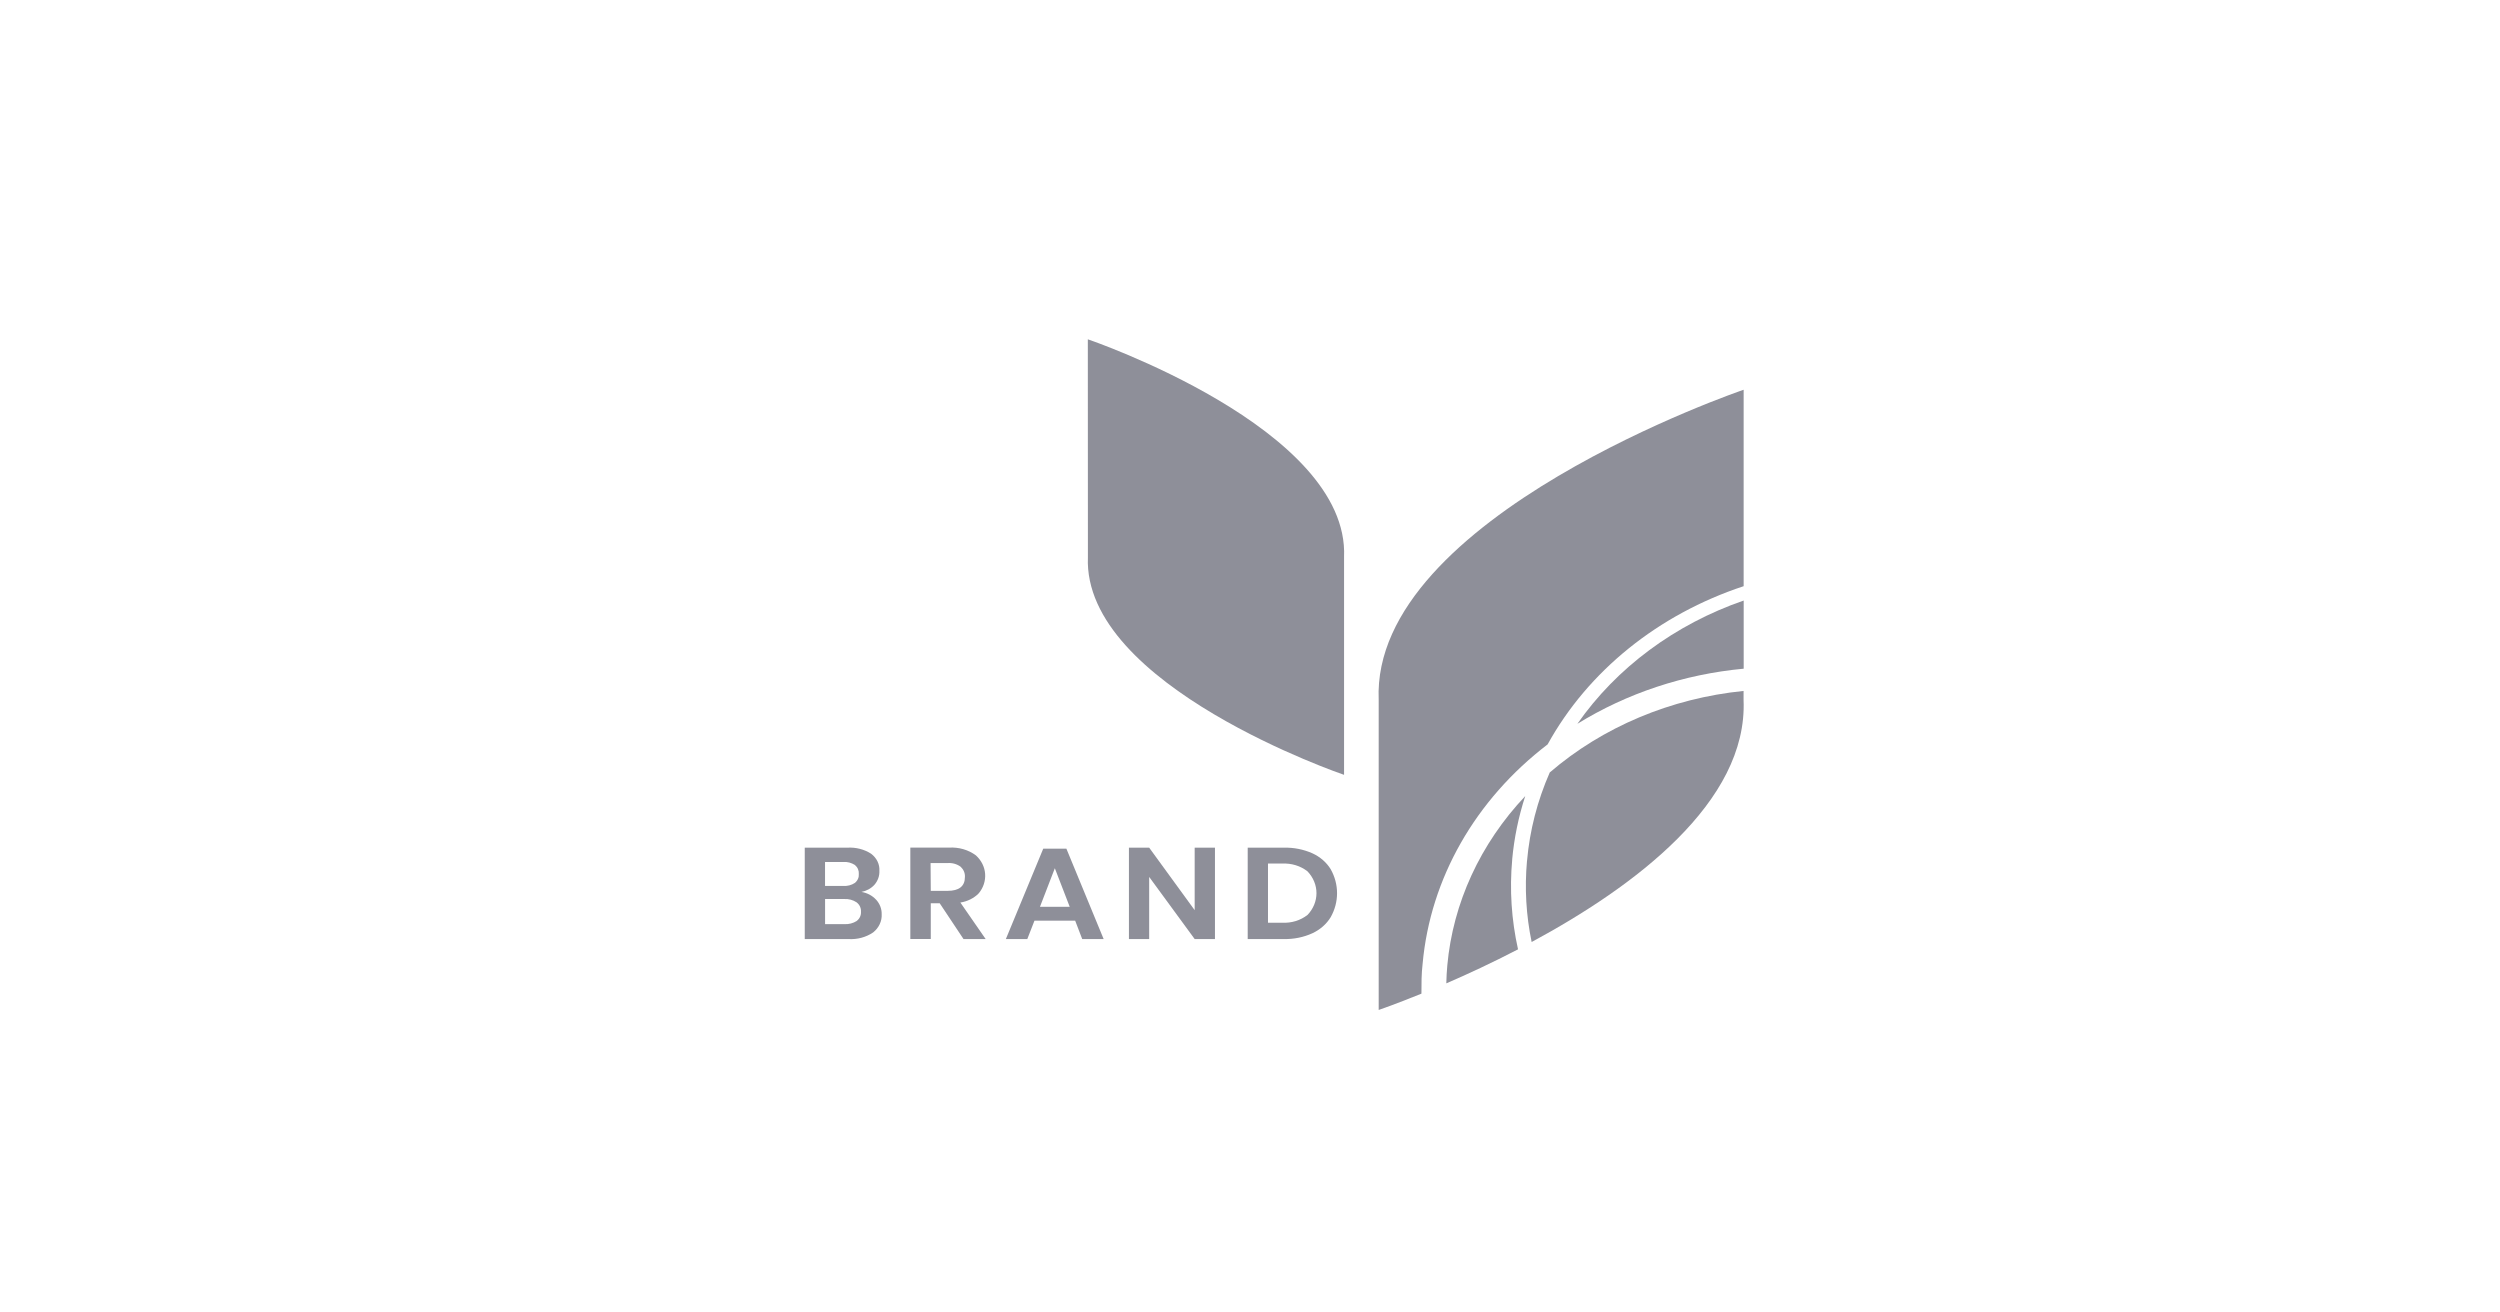
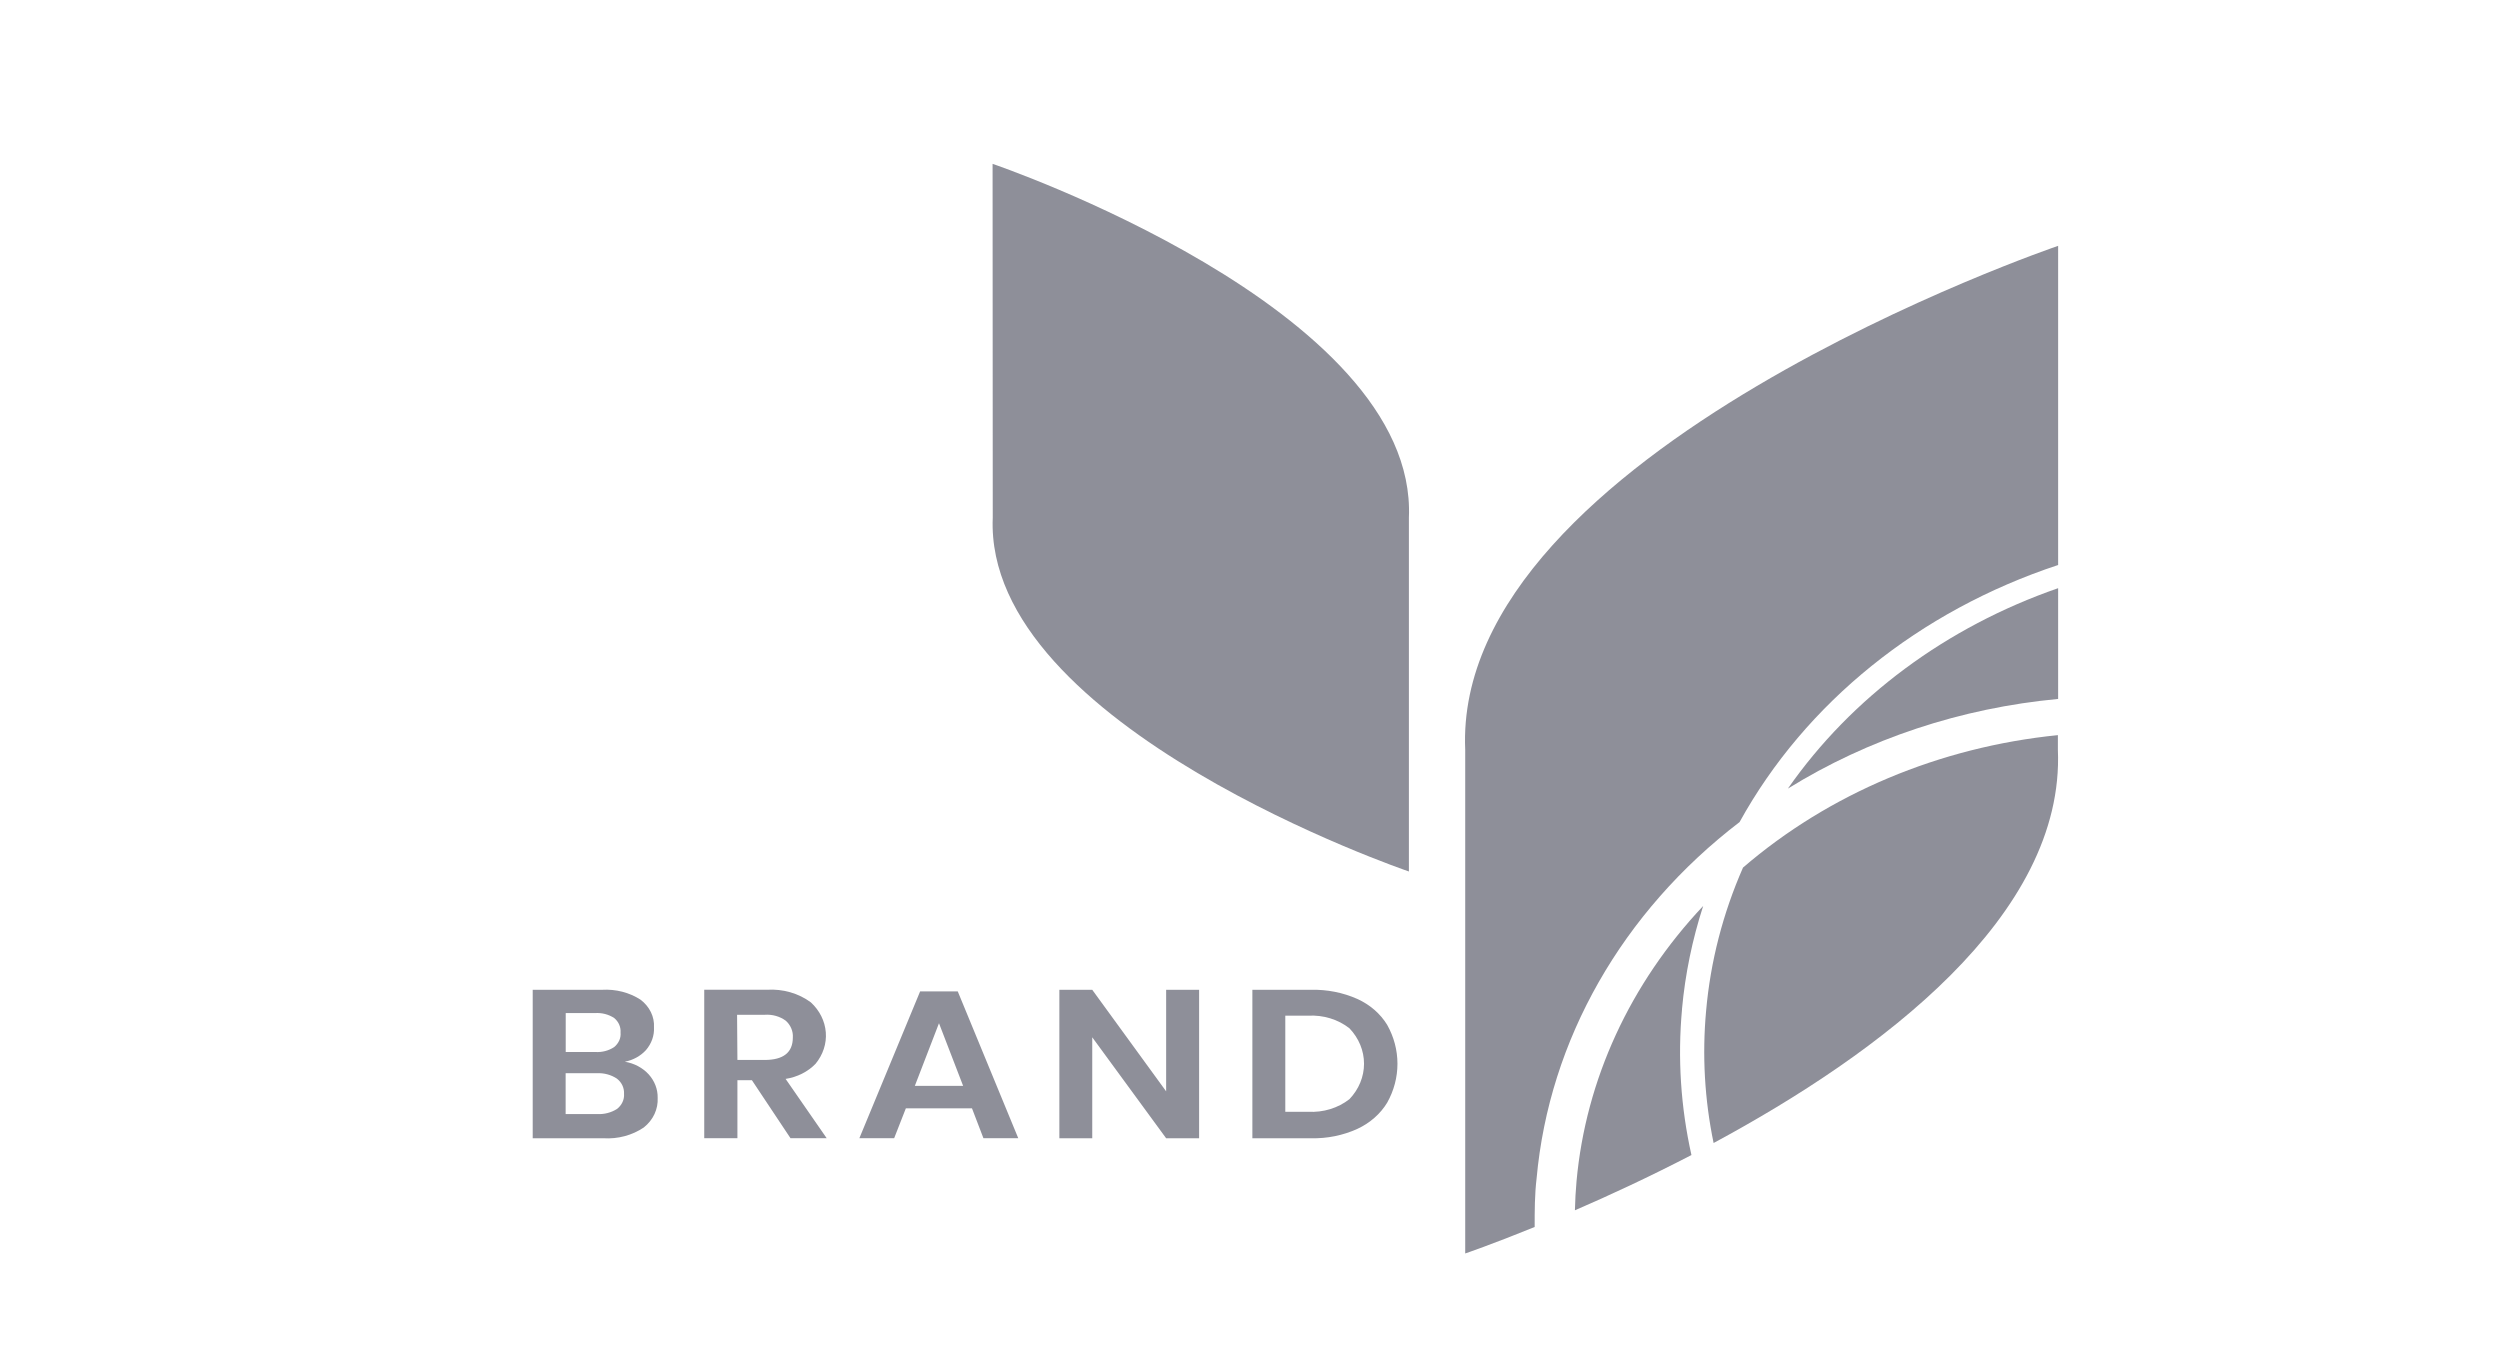
- <svg xmlns="http://www.w3.org/2000/svg" version="1.1" width="61" height="32" viewBox="0 0 61 32">
-   <path fill="#8e8f99" d="M21.379 21.954c0.089 0.099 0.137 0.224 0.134 0.352 0.005 0.083-0.012 0.167-0.048 0.244s-0.091 0.146-0.16 0.201c-0.173 0.118-0.388 0.176-0.605 0.162h-1.064v-2.23h1.042c0.206-0.012 0.41 0.040 0.577 0.148 0.067 0.051 0.121 0.115 0.156 0.187s0.051 0.151 0.046 0.23c0.006 0.123-0.037 0.244-0.121 0.341-0.081 0.089-0.193 0.15-0.317 0.174 0.141 0.023 0.268 0.091 0.359 0.191zM20.131 21.617h0.445c0.101 0.007 0.202-0.020 0.283-0.074 0.033-0.027 0.059-0.061 0.076-0.099s0.023-0.078 0.020-0.119c0.003-0.040-0.004-0.081-0.020-0.119s-0.042-0.072-0.074-0.099c-0.084-0.056-0.188-0.083-0.292-0.075h-0.438v0.585zM20.903 22.472c0.036-0.028 0.064-0.063 0.082-0.102s0.026-0.082 0.023-0.124c0.003-0.043-0.006-0.086-0.024-0.126s-0.047-0.075-0.083-0.103c-0.087-0.058-0.194-0.087-0.302-0.081h-0.467v0.613h0.473c0.106 0.006 0.212-0.022 0.299-0.077z" />
-   <path fill="#8e8f99" d="M23.509 22.912l-0.58-0.872h-0.218v0.872h-0.499v-2.23h0.944c0.238-0.015 0.473 0.053 0.657 0.19 0.132 0.121 0.212 0.28 0.224 0.45s-0.042 0.337-0.154 0.473c-0.116 0.12-0.276 0.2-0.45 0.227l0.617 0.891h-0.542zM22.711 21.737h0.408c0.283 0 0.425-0.113 0.425-0.338 0.003-0.046-0.005-0.092-0.023-0.135s-0.046-0.082-0.081-0.115c-0.090-0.067-0.205-0.099-0.321-0.090h-0.413l0.005 0.679z" />
-   <path fill="#8e8f99" d="M26.234 22.464h-0.993l-0.175 0.449h-0.523l0.912-2.205h0.565l0.909 2.205h-0.523l-0.172-0.449zM26.101 22.126l-0.363-0.941-0.363 0.941h0.726z" />
-   <path fill="#8e8f99" d="M29.645 22.913h-0.495l-1.11-1.516v1.516h-0.494v-2.23h0.494l1.11 1.525v-1.525h0.495v2.23z" />
-   <path fill="#8e8f99" d="M32.469 22.379c-0.102 0.168-0.258 0.305-0.448 0.393-0.215 0.098-0.454 0.146-0.696 0.141h-0.881v-2.23h0.881c0.241-0.006 0.48 0.041 0.696 0.137 0.189 0.086 0.346 0.222 0.448 0.389 0.102 0.181 0.155 0.382 0.155 0.585s-0.053 0.404-0.155 0.585zM31.903 22.325c0.141-0.148 0.219-0.337 0.219-0.532s-0.078-0.384-0.219-0.532c-0.171-0.134-0.393-0.202-0.62-0.19h-0.344v1.443h0.344c0.226 0.013 0.449-0.055 0.62-0.19z" />
-   <path fill="#8e8f99" d="M26.543 8.279c0 0 6.388 2.171 6.252 5.313v5.314c0 0-6.383-2.172-6.25-5.314l-0.002-5.313z" />
-   <path fill="#8e8f99" d="M38.487 17.662c1.207-0.747 2.602-1.21 4.059-1.346v-1.663c-1.679 0.582-3.102 1.638-4.059 3.010z" />
-   <path fill="#8e8f99" d="M37.762 18.163c0.987-1.79 2.699-3.171 4.783-3.86v-4.793c0 0-9.097 3.093-8.905 7.567v7.566c0 0 0.405-0.138 1.043-0.398 0-0.242 0-0.486 0.029-0.731 0.188-2.077 1.285-4.002 3.050-5.351z" />
-   <path fill="#8e8f99" d="M36.897 20.973c0.048-0.525 0.155-1.044 0.319-1.549-1.099 1.165-1.764 2.611-1.902 4.134-0.013 0.144-0.021 0.288-0.024 0.436 0.517-0.223 1.118-0.502 1.75-0.83-0.161-0.721-0.209-1.458-0.142-2.191z" />
-   <path fill="#8e8f99" d="M37.259 21.001c-0.060 0.663-0.023 1.33 0.113 1.984 2.485-1.339 5.278-3.408 5.171-5.908v-0.218c-1.776 0.179-3.437 0.878-4.729 1.989-0.302 0.689-0.489 1.414-0.554 2.153z" />
+ <svg xmlns="http://www.w3.org/2000/svg" version="1.1" width="59" height="32" viewBox="0 0 59 32">
+   <path fill="#8e8f99" d="M15.31 25.356c0.14 0.156 0.215 0.352 0.211 0.553 0.007 0.131-0.019 0.262-0.075 0.383s-0.143 0.229-0.252 0.316c-0.273 0.185-0.61 0.276-0.951 0.255h-1.671v-3.504h1.637c0.323-0.019 0.644 0.063 0.907 0.233 0.106 0.080 0.189 0.18 0.245 0.294s0.080 0.238 0.073 0.361c0.010 0.193-0.058 0.383-0.19 0.536-0.127 0.139-0.303 0.236-0.498 0.274 0.222 0.036 0.422 0.143 0.565 0.3zM13.349 24.827h0.7c0.159 0.011 0.317-0.031 0.445-0.116 0.053-0.043 0.093-0.096 0.12-0.155s0.037-0.123 0.031-0.187c0.005-0.063-0.006-0.127-0.031-0.186s-0.066-0.113-0.117-0.156c-0.132-0.088-0.295-0.13-0.458-0.118h-0.688v0.919zM14.562 26.171c0.056-0.044 0.1-0.099 0.129-0.161s0.041-0.129 0.036-0.195c0.004-0.068-0.009-0.135-0.038-0.198s-0.074-0.118-0.131-0.162c-0.137-0.091-0.305-0.136-0.475-0.127h-0.734v0.964h0.744c0.167 0.009 0.333-0.034 0.47-0.122z" />
+   <path fill="#8e8f99" d="M18.656 26.862l-0.911-1.369h-0.342v1.369h-0.783v-3.504h1.483c0.374-0.023 0.744 0.083 1.033 0.298 0.207 0.19 0.332 0.441 0.353 0.707s-0.066 0.529-0.242 0.743c-0.183 0.189-0.433 0.314-0.707 0.356l0.97 1.4h-0.852zM17.403 25.015h0.641c0.445 0 0.667-0.177 0.667-0.531 0.005-0.072-0.008-0.145-0.036-0.212s-0.072-0.13-0.128-0.181c-0.141-0.105-0.322-0.156-0.504-0.142h-0.648l0.008 1.067z" />
+   <path fill="#8e8f99" d="M22.939 26.157h-1.561l-0.276 0.705h-0.821l1.434-3.465h0.888l1.428 3.465h-0.822l-0.27-0.705zM22.73 25.627l-0.57-1.479-0.57 1.479h1.141z" />
+   <path fill="#8e8f99" d="M28.299 26.863h-0.778l-1.744-2.383v2.383h-0.776v-3.504h0.776l1.744 2.397v-2.397h0.778v3.504z" />
+   <path fill="#8e8f99" d="M32.737 26.024c-0.161 0.265-0.406 0.48-0.704 0.618-0.338 0.154-0.714 0.23-1.093 0.221h-1.384v-3.504h1.384c0.378-0.009 0.754 0.065 1.093 0.216 0.298 0.135 0.543 0.348 0.704 0.611 0.16 0.285 0.243 0.6 0.243 0.919s-0.083 0.634-0.243 0.919zM31.847 25.94c0.222-0.233 0.344-0.529 0.344-0.836s-0.122-0.603-0.344-0.836c-0.268-0.211-0.618-0.318-0.974-0.298h-0.54v2.268h0.54c0.355 0.020 0.705-0.087 0.974-0.298z" />
+   <path fill="#8e8f99" d="M23.425 3.867c0 0 10.038 3.412 9.825 8.349v8.351c0 0-10.031-3.413-9.821-8.351l-0.004-8.349z" />
+   <path fill="#8e8f99" d="M42.194 18.611c1.896-1.175 4.089-1.902 6.378-2.116v-2.614c-2.638 0.915-4.875 2.575-6.378 4.73z" />
+   <path fill="#8e8f99" d="M41.055 19.399c1.552-2.813 4.242-4.983 7.517-6.065v-7.532c0 0-14.296 4.86-13.993 11.891v11.889c0 0 0.637-0.217 1.639-0.625 0-0.38 0-0.764 0.046-1.149 0.296-3.264 2.020-6.289 4.792-8.409z" />
+   <path fill="#8e8f99" d="M39.695 23.815c0.075-0.825 0.243-1.64 0.5-2.434-1.726 1.831-2.772 4.103-2.989 6.497-0.021 0.226-0.032 0.452-0.038 0.685 0.812-0.351 1.757-0.789 2.75-1.304-0.253-1.132-0.328-2.291-0.222-3.443z" />
+   <path fill="#8e8f99" d="M40.264 23.858c-0.095 1.042-0.036 2.090 0.177 3.117 3.906-2.104 8.294-5.355 8.125-9.284v-0.342c-2.791 0.281-5.401 1.379-7.431 3.126-0.475 1.082-0.769 2.222-0.871 3.383z" />
</svg>
